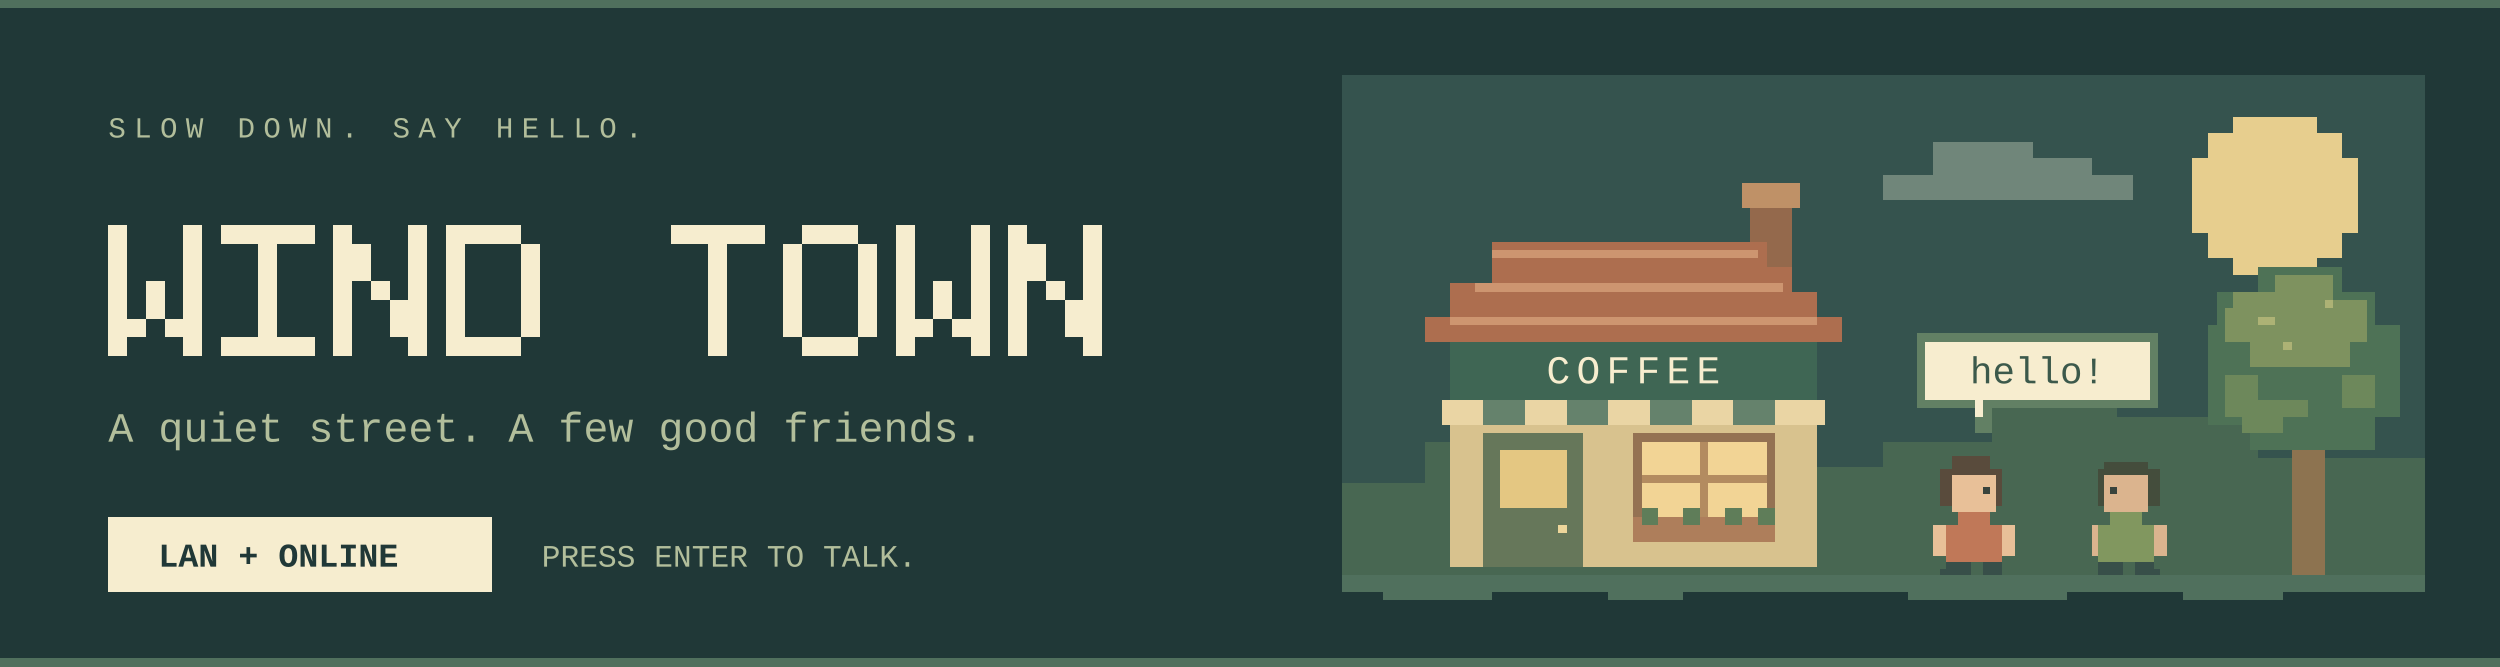
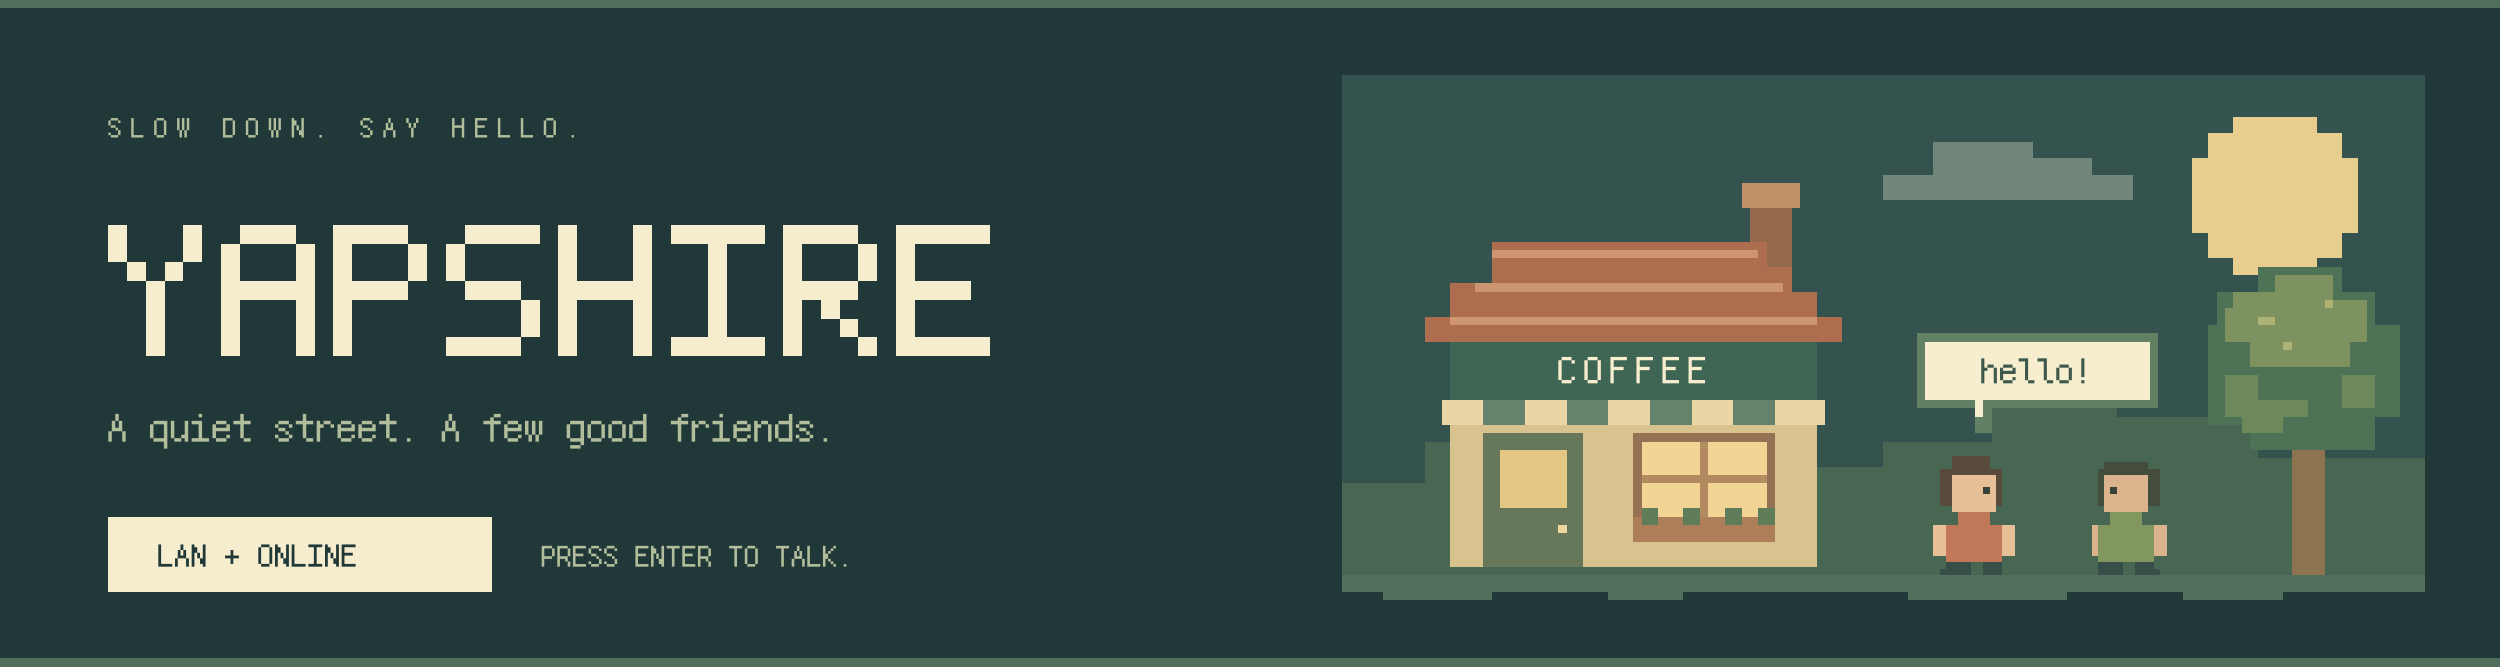
<svg xmlns="http://www.w3.org/2000/svg" width="1200" height="320" viewBox="0 0 1200 320" role="img" aria-labelledby="title description">
  <rect width="1200" height="320" fill="#203837" />
  <g shape-rendering="crispEdges">
    <path d="M0 0h1200v4H0z M0 316h1200v4H0z" fill="#50705d" />
-     <path d="M0 0h1v1h-1z M4 0h1v1h-1z M0 1h1v1h-1z M4 1h1v1h-1z M0 2h1v1h-1z M4 2h1v1h-1z M0 3h1v1h-1z M2 3h1v1h-1z M4 3h1v1h-1z M0 4h1v1h-1z M2 4h1v1h-1z M4 4h1v1h-1z M0 5h1v1h-1z M1 5h1v1h-1z M3 5h1v1h-1z M4 5h1v1h-1z M0 6h1v1h-1z M4 6h1v1h-1z M6 0h1v1h-1z M7 0h1v1h-1z M8 0h1v1h-1z M9 0h1v1h-1z M10 0h1v1h-1z M8 1h1v1h-1z M8 2h1v1h-1z M8 3h1v1h-1z M8 4h1v1h-1z M8 5h1v1h-1z M6 6h1v1h-1z M7 6h1v1h-1z M8 6h1v1h-1z M9 6h1v1h-1z M10 6h1v1h-1z M12 0h1v1h-1z M16 0h1v1h-1z M12 1h1v1h-1z M13 1h1v1h-1z M16 1h1v1h-1z M12 2h1v1h-1z M13 2h1v1h-1z M16 2h1v1h-1z M12 3h1v1h-1z M14 3h1v1h-1z M16 3h1v1h-1z M12 4h1v1h-1z M15 4h1v1h-1z M16 4h1v1h-1z M12 5h1v1h-1z M15 5h1v1h-1z M16 5h1v1h-1z M12 6h1v1h-1z M16 6h1v1h-1z M18 0h1v1h-1z M19 0h1v1h-1z M20 0h1v1h-1z M21 0h1v1h-1z M18 1h1v1h-1z M22 1h1v1h-1z M18 2h1v1h-1z M22 2h1v1h-1z M18 3h1v1h-1z M22 3h1v1h-1z M18 4h1v1h-1z M22 4h1v1h-1z M18 5h1v1h-1z M22 5h1v1h-1z M18 6h1v1h-1z M19 6h1v1h-1z M20 6h1v1h-1z M21 6h1v1h-1z M30 0h1v1h-1z M31 0h1v1h-1z M32 0h1v1h-1z M33 0h1v1h-1z M34 0h1v1h-1z M32 1h1v1h-1z M32 2h1v1h-1z M32 3h1v1h-1z M32 4h1v1h-1z M32 5h1v1h-1z M32 6h1v1h-1z M37 0h1v1h-1z M38 0h1v1h-1z M39 0h1v1h-1z M36 1h1v1h-1z M40 1h1v1h-1z M36 2h1v1h-1z M40 2h1v1h-1z M36 3h1v1h-1z M40 3h1v1h-1z M36 4h1v1h-1z M40 4h1v1h-1z M36 5h1v1h-1z M40 5h1v1h-1z M37 6h1v1h-1z M38 6h1v1h-1z M39 6h1v1h-1z M42 0h1v1h-1z M46 0h1v1h-1z M42 1h1v1h-1z M46 1h1v1h-1z M42 2h1v1h-1z M46 2h1v1h-1z M42 3h1v1h-1z M44 3h1v1h-1z M46 3h1v1h-1z M42 4h1v1h-1z M44 4h1v1h-1z M46 4h1v1h-1z M42 5h1v1h-1z M43 5h1v1h-1z M45 5h1v1h-1z M46 5h1v1h-1z M42 6h1v1h-1z M46 6h1v1h-1z M48 0h1v1h-1z M52 0h1v1h-1z M48 1h1v1h-1z M49 1h1v1h-1z M52 1h1v1h-1z M48 2h1v1h-1z M49 2h1v1h-1z M52 2h1v1h-1z M48 3h1v1h-1z M50 3h1v1h-1z M52 3h1v1h-1z M48 4h1v1h-1z M51 4h1v1h-1z M52 4h1v1h-1z M48 5h1v1h-1z M51 5h1v1h-1z M52 5h1v1h-1z M48 6h1v1h-1z M52 6h1v1h-1z" transform="translate(52 108) scale(9)" fill="#f6edcf" />
+     <path d="M0 0h1v1h-1z M4 0h1v1h-1z M0 1h1v1h-1z M4 1h1v1h-1z M1 2h1v1h-1z M3 2h1v1h-1z M2 3h1v1h-1z M2 4h1v1h-1z M2 5h1v1h-1z M2 6h1v1h-1z M7 0h1v1h-1z M8 0h1v1h-1z M9 0h1v1h-1z M6 1h1v1h-1z M10 1h1v1h-1z M6 2h1v1h-1z M10 2h1v1h-1z M6 3h1v1h-1z M7 3h1v1h-1z M8 3h1v1h-1z M9 3h1v1h-1z M10 3h1v1h-1z M6 4h1v1h-1z M10 4h1v1h-1z M6 5h1v1h-1z M10 5h1v1h-1z M6 6h1v1h-1z M10 6h1v1h-1z M12 0h1v1h-1z M13 0h1v1h-1z M14 0h1v1h-1z M15 0h1v1h-1z M12 1h1v1h-1z M16 1h1v1h-1z M12 2h1v1h-1z M16 2h1v1h-1z M12 3h1v1h-1z M13 3h1v1h-1z M14 3h1v1h-1z M15 3h1v1h-1z M12 4h1v1h-1z M12 5h1v1h-1z M12 6h1v1h-1z M19 0h1v1h-1z M20 0h1v1h-1z M21 0h1v1h-1z M22 0h1v1h-1z M18 1h1v1h-1z M18 2h1v1h-1z M19 3h1v1h-1z M20 3h1v1h-1z M21 3h1v1h-1z M22 4h1v1h-1z M22 5h1v1h-1z M18 6h1v1h-1z M19 6h1v1h-1z M20 6h1v1h-1z M21 6h1v1h-1z M24 0h1v1h-1z M28 0h1v1h-1z M24 1h1v1h-1z M28 1h1v1h-1z M24 2h1v1h-1z M28 2h1v1h-1z M24 3h1v1h-1z M25 3h1v1h-1z M26 3h1v1h-1z M27 3h1v1h-1z M28 3h1v1h-1z M24 4h1v1h-1z M28 4h1v1h-1z M24 5h1v1h-1z M28 5h1v1h-1z M24 6h1v1h-1z M28 6h1v1h-1z M30 0h1v1h-1z M31 0h1v1h-1z M32 0h1v1h-1z M33 0h1v1h-1z M34 0h1v1h-1z M32 1h1v1h-1z M32 2h1v1h-1z M32 3h1v1h-1z M32 4h1v1h-1z M32 5h1v1h-1z M30 6h1v1h-1z M31 6h1v1h-1z M32 6h1v1h-1z M33 6h1v1h-1z M34 6h1v1h-1z M36 0h1v1h-1z M37 0h1v1h-1z M38 0h1v1h-1z M39 0h1v1h-1z M36 1h1v1h-1z M40 1h1v1h-1z M36 2h1v1h-1z M40 2h1v1h-1z M36 3h1v1h-1z M37 3h1v1h-1z M38 3h1v1h-1z M39 3h1v1h-1z M36 4h1v1h-1z M38 4h1v1h-1z M36 5h1v1h-1z M39 5h1v1h-1z M36 6h1v1h-1z M40 6h1v1h-1z M42 0h1v1h-1z M43 0h1v1h-1z M44 0h1v1h-1z M45 0h1v1h-1z M46 0h1v1h-1z M42 1h1v1h-1z M42 2h1v1h-1z M42 3h1v1h-1z M43 3h1v1h-1z M44 3h1v1h-1z M45 3h1v1h-1z M42 4h1v1h-1z M42 5h1v1h-1z M42 6h1v1h-1z M43 6h1v1h-1z M44 6h1v1h-1z M45 6h1v1h-1z M46 6h1v1h-1z" transform="translate(52 108) scale(9)" fill="#f6edcf" />
    <rect x="52" y="248" width="184" height="36" fill="#f6edcf" />
    <rect x="644" y="36" width="520" height="248" fill="#35534e" />
    <path d="M644 232h40v-20h52v-16h72v12h56v16h40v-12h52v-20h60v8h68v20h80v64H644z" fill="#486752" />
    <path d="M1072 56h40v8h12v12h8v36h-8v12h-12v8h-40v-8h-12v-12h-8V76h8V64h12z" fill="#e7ce8e" />
    <path d="M928 68h48v8h28v8h20v12H904V84h24z" fill="#70867a" />
    <rect x="696" y="156" width="176" height="116" fill="#d8c28e" />
    <rect x="708" y="152" width="152" height="12" fill="#745649" />
    <rect x="840" y="96" width="20" height="44" fill="#94694c" />
    <rect x="836" y="88" width="28" height="12" fill="#bf9167" />
    <path d="M716 116h132v12h12v12h12v12h12v12H684v-12h12v-16h20z" fill="#ad6e4f" />
    <path d="M716 120h128v4H716z M708 136h148v4H708z M696 152h176v4H696z" fill="#cd9570" />
    <rect x="696" y="164" width="176" height="28" fill="#3f6654" />
    <rect x="692" y="192" width="184" height="12" fill="#ead5a4" />
    <path d="M712 192h20v12h-20z M752 192h20v12h-20z M792 192h20v12h-20z M832 192h20v12h-20z" fill="#65826c" />
    <rect x="712" y="208" width="48" height="64" fill="#66775a" />
    <rect x="720" y="216" width="32" height="28" fill="#e4c782" />
    <rect x="748" y="252" width="4" height="4" fill="#edd69b" />
    <rect x="784" y="208" width="68" height="44" fill="#947253" />
    <rect x="788" y="212" width="60" height="36" fill="#f2d495" />
    <path d="M816 212h4v36h-4z M788 228h60v4h-60z" fill="#b38b60" />
    <rect x="784" y="248" width="68" height="12" fill="#ae7e5b" />
    <path d="M788 244h8v8h-8z M808 244h8v8h-8z M828 244h8v8h-8z M844 244h8v8h-8z" fill="#5f7d59" />
    <rect x="1100" y="184" width="16" height="92" fill="#8d7350" />
    <path d="M1064 140h20v-12h40v12h16v16h12v44h-12v16h-60v-12h-20v-48h4z" fill="#4e7256" />
    <path d="M1072 140h20v-8h28v12h16v20h-8v12h-48v-12h-12v-16h4z" fill="#7e925f" />
    <path d="M1068 180h16v12h24v8h-12v8h-20v-8h-8z M1124 180h16v16h-16z" fill="#6d885b" />
    <path d="M1084 152h8v4h-8z M1116 144h4v4h-4z M1096 164h4v4h-4z" fill="#adb275" />
    <g transform="translate(928 216) scale(3)">
      <path d="M1 3h2V1h6v2h2v6H1z" fill="#594b3c" />
      <path d="M3 4h7v6H3z" fill="#e8c098" />
      <path d="M4 10h5v2h2v6H2v-6h2z" fill="#c07858" />
      <path d="M0 12h2v5H0z M11 12h2v5h-2z" fill="#e8c098" />
      <path d="M2 18h4v2H1v-1h1z M8 18h3v2H8z" fill="#384f49" />
      <rect x="8" y="6" width="1" height="1" fill="#39433c" />
    </g>
    <g transform="translate(1004 216) scale(3)">
      <path d="M2 2h7v1h2v6H1V3h1z" fill="#444d3c" />
      <path d="M2 4h7v6H2z" fill="#dbb48e" />
      <path d="M3 10h5v2h2v6H1v-6h2z" fill="#81975f" />
      <path d="M0 12h1v5H0z M10 12h2v5h-2z" fill="#dbb48e" />
      <path d="M1 18h4v2H1z M7 18h3v1h1v1H7z" fill="#384f49" />
      <rect x="3" y="6" width="1" height="1" fill="#39433c" />
    </g>
    <path d="M920 160h116v36h-80v12h-8v-12h-28z" fill="#628064" />
    <path d="M924 164h108v28h-80v8h-4v-8h-24z" fill="#f7edcf" />
    <rect x="644" y="276" width="520" height="8" fill="#50705d" />
    <path d="M664 284h52v4h-52z M772 284h36v4h-36z M916 284h76v4h-76z M1048 284h48v4h-48z" fill="#50705d" />
  </g>
  <g font-family="'Courier New', monospace">
-     <text x="52" y="66" fill="#b2be9b" font-size="14" letter-spacing="4">SLOW DOWN. SAY HELLO.</text>
-     <text x="52" y="212" fill="#b2be9b" font-size="20">A quiet street. A few good friends.</text>
-     <text x="76" y="272" fill="#203837" font-size="16" font-weight="700">LAN + ONLINE</text>
-     <text x="260" y="272" fill="#b2be9b" font-size="15">PRESS ENTER TO TALK.</text>
-     <text x="784" y="184" fill="#f7edcf" font-size="19" letter-spacing="3" text-anchor="middle">COFFEE</text>
-     <text x="978" y="184" fill="#3c594b" font-size="18" text-anchor="middle">hello!</text>
+     <path d="M53.167 56.667H56.667V57.833H53.167ZM52.0 57.833H53.167V60.167H52.0ZM56.667 57.833H57.833V59.0H56.667ZM53.167 60.167H55.5V61.333H53.167ZM55.5 61.333H56.667V62.5H55.5ZM56.667 62.5H57.833V64.833H56.667ZM52.0 63.667H53.167V64.833H52.0ZM53.167 64.833H56.667V66.0H53.167ZM63.0 56.667H64.167V64.833H68.833V66.0H63.0ZM75.167 56.667H78.667V57.833H75.167ZM74.0 57.833H75.167V64.833H74.0ZM78.667 57.833H79.833V64.833H78.667ZM75.167 64.833H78.667V66.0H75.167ZM85.0 56.667H86.167V62.5H85.0ZM87.333 56.667H88.5V62.5H87.333ZM89.667 56.667H90.833V62.5H89.667ZM86.167 62.5H87.333V66.0H86.167ZM88.5 62.5H89.667V66.0H88.5ZM107.0 56.667H111.667V57.833H108.167V64.833H111.667V66.0H107.0ZM111.667 57.833H112.833V64.833H111.667ZM119.167 56.667H122.667V57.833H119.167ZM118.0 57.833H119.167V64.833H118.0ZM122.667 57.833H123.833V64.833H122.667ZM119.167 64.833H122.667V66.0H119.167ZM129.0 56.667H130.167V62.5H129.0ZM131.333 56.667H132.5V62.5H131.333ZM133.667 56.667H134.833V62.5H133.667ZM130.167 62.5H131.333V66.0H130.167ZM132.5 62.5H133.667V66.0H132.5ZM140.0 56.667H141.167V57.833H142.333V60.167H141.167V66.0H140.0ZM144.667 56.667H145.833V66.0H144.667V64.833H143.5V62.5H144.667ZM142.333 60.167H143.5V62.5H142.333ZM153.333 64.833H154.5V66.0H153.333ZM174.167 56.667H177.667V57.833H174.167ZM173.0 57.833H174.167V60.167H173.0ZM177.667 57.833H178.833V59.0H177.667ZM174.167 60.167H176.5V61.333H174.167ZM176.5 61.333H177.667V62.5H176.5ZM177.667 62.5H178.833V64.833H177.667ZM173.0 63.667H174.167V64.833H173.0ZM174.167 64.833H177.667V66.0H174.167ZM186.333 56.667H187.5V59.0H186.333ZM185.167 59.0H186.333V61.333H187.5V59.0H188.667V62.5H185.167ZM184.0 62.5H185.167V66.0H184.0ZM188.667 62.5H189.833V66.0H188.667ZM195.0 56.667H196.167V59.0H195.0ZM199.667 56.667H200.833V59.0H199.667ZM196.167 59.0H197.333V61.333H196.167ZM198.5 59.0H199.667V61.333H198.5ZM197.333 61.333H198.5V66.0H197.333ZM217.0 56.667H218.167V60.167H221.667V56.667H222.833V66.0H221.667V61.333H218.167V66.0H217.0ZM228.0 56.667H233.833V57.833H229.167V60.167H232.667V61.333H229.167V64.833H233.833V66.0H228.0ZM239.0 56.667H240.167V64.833H244.833V66.0H239.0ZM250.0 56.667H251.167V64.833H255.833V66.0H250.0ZM262.167 56.667H265.667V57.833H262.167ZM261.0 57.833H262.167V64.833H261.0ZM265.667 57.833H266.833V64.833H265.667ZM262.167 64.833H265.667V66.0H262.167ZM274.333 64.833H275.5V66.0H274.333Z" fill="#b2be9b" aria-label="SLOW DOWN. SAY HELLO." />
+     <path d="M55.333 198.667H57.0V202.0H55.333ZM53.667 202.0H55.333V205.333H57.0V202.0H58.667V207.0H53.667ZM52.0 207.0H53.667V212.0H52.0ZM58.667 207.0H60.333V212.0H58.667ZM73.667 202.0H80.333V215.333H78.667V212.0H73.667V210.333H78.667V203.667H73.667ZM72.0 203.667H73.667V210.333H72.0ZM82.0 202.0H83.667V210.333H82.0ZM88.667 202.0H90.333V212.0H88.667V210.333H87.0V208.667H88.667ZM83.667 210.333H87.0V212.0H83.667ZM95.333 198.667H97.0V200.333H95.333ZM92.0 202.0H97.0V210.333H100.333V212.0H92.0V210.333H95.333V203.667H92.0ZM103.667 202.0H108.667V203.667H103.667ZM102.0 203.667H103.667V205.333H108.667V203.667H110.333V207.0H103.667V210.333H102.0ZM108.667 208.667H110.333V210.333H108.667ZM103.667 210.333H108.667V212.0H103.667ZM115.333 198.667H117.0V202.0H120.333V203.667H117.0V210.333H115.333V203.667H112.0V202.0H115.333ZM117.0 210.333H120.333V212.0H117.0ZM133.667 202.0H138.667V203.667H133.667ZM132.0 203.667H133.667V205.333H132.0ZM138.667 203.667H140.333V205.333H138.667ZM133.667 205.333H137.0V207.0H133.667ZM137.0 207.0H138.667V208.667H137.0ZM132.0 208.667H133.667V210.333H132.0ZM138.667 208.667H140.333V210.333H138.667ZM133.667 210.333H138.667V212.0H133.667ZM145.333 198.667H147.0V202.0H150.333V203.667H147.0V210.333H145.333V203.667H142.0V202.0H145.333ZM147.0 210.333H150.333V212.0H147.0ZM152.0 202.0H153.667V203.667H155.333V205.333H153.667V212.0H152.0ZM155.333 202.0H158.667V203.667H155.333ZM158.667 203.667H160.333V205.333H158.667ZM163.667 202.0H168.667V203.667H163.667ZM162.0 203.667H163.667V205.333H168.667V203.667H170.333V207.0H163.667V210.333H162.0ZM168.667 208.667H170.333V210.333H168.667ZM163.667 210.333H168.667V212.0H163.667ZM173.667 202.0H178.667V203.667H173.667ZM172.0 203.667H173.667V205.333H178.667V203.667H180.333V207.0H173.667V210.333H172.0ZM178.667 208.667H180.333V210.333H178.667ZM173.667 210.333H178.667V212.0H173.667ZM185.333 198.667H187.0V202.0H190.333V203.667H187.0V210.333H185.333V203.667H182.0V202.0H185.333ZM187.0 210.333H190.333V212.0H187.0ZM195.333 210.333H197.0V212.0H195.333ZM215.333 198.667H217.0V202.0H215.333ZM213.667 202.0H215.333V205.333H217.0V202.0H218.667V207.0H213.667ZM212.0 207.0H213.667V212.0H212.0ZM218.667 207.0H220.333V212.0H218.667ZM237.0 198.667H240.333V200.333H237.0ZM235.333 200.333H237.0V202.0H240.333V203.667H237.0V212.0H235.333V203.667H232.0V202.0H235.333ZM243.667 202.0H248.667V203.667H243.667ZM242.0 203.667H243.667V205.333H248.667V203.667H250.333V207.0H243.667V210.333H242.0ZM248.667 208.667H250.333V210.333H248.667ZM243.667 210.333H248.667V212.0H243.667ZM252.0 202.0H253.667V208.667H252.0ZM255.333 202.0H257.0V208.667H255.333ZM258.667 202.0H260.333V208.667H258.667ZM253.667 208.667H255.333V212.0H253.667ZM257.0 208.667H258.667V212.0H257.0ZM273.667 202.0H280.333V213.667H278.667V212.0H273.667V210.333H278.667V203.667H273.667ZM272.0 203.667H273.667V210.333H272.0ZM273.667 213.667H278.667V215.333H273.667ZM283.667 202.0H288.667V203.667H283.667ZM282.0 203.667H283.667V210.333H282.0ZM288.667 203.667H290.333V210.333H288.667ZM283.667 210.333H288.667V212.0H283.667ZM293.667 202.0H298.667V203.667H293.667ZM292.0 203.667H293.667V210.333H292.0ZM298.667 203.667H300.333V210.333H298.667ZM293.667 210.333H298.667V212.0H293.667ZM308.667 198.667H310.333V212.0H303.667V210.333H308.667V203.667H303.667V202.0H308.667ZM302.0 203.667H303.667V210.333H302.0ZM327.0 198.667H330.333V200.333H327.0ZM325.333 200.333H327.0V202.0H330.333V203.667H327.0V212.0H325.333V203.667H322.0V202.0H325.333ZM332.0 202.0H333.667V203.667H335.333V205.333H333.667V212.0H332.0ZM335.333 202.0H338.667V203.667H335.333ZM338.667 203.667H340.333V205.333H338.667ZM345.333 198.667H347.0V200.333H345.333ZM342.0 202.0H347.0V210.333H350.333V212.0H342.0V210.333H345.333V203.667H342.0ZM353.667 202.0H358.667V203.667H353.667ZM352.0 203.667H353.667V205.333H358.667V203.667H360.333V207.0H353.667V210.333H352.0ZM358.667 208.667H360.333V210.333H358.667ZM353.667 210.333H358.667V212.0H353.667ZM362.0 202.0H363.667V203.667H365.333V205.333H363.667V212.0H362.0ZM365.333 202.0H368.667V203.667H365.333ZM368.667 203.667H370.333V212.0H368.667ZM378.667 198.667H380.333V212.0H373.667V210.333H378.667V203.667H373.667V202.0H378.667ZM372.0 203.667H373.667V210.333H372.0ZM383.667 202.0H388.667V203.667H383.667ZM382.0 203.667H383.667V205.333H382.0ZM388.667 203.667H390.333V205.333H388.667ZM383.667 205.333H387.0V207.0H383.667ZM387.0 207.0H388.667V208.667H387.0ZM382.0 208.667H383.667V210.333H382.0ZM388.667 208.667H390.333V210.333H388.667ZM383.667 210.333H388.667V212.0H383.667ZM395.333 210.333H397.0V212.0H395.333Z" fill="#b2be9b" aria-label="A quiet street. A few good friends." />
+     <path d="M76.0 261.333H77.333V270.667H82.667V272.0H76.0ZM86.667 261.333H88.0V264.0H86.667ZM85.333 264.0H86.667V266.667H88.0V264.0H89.333V268.0H85.333ZM84.0 268.0H85.333V272.0H84.0ZM89.333 268.0H90.667V272.0H89.333ZM92.0 261.333H93.333V262.667H94.667V265.333H93.333V272.0H92.0ZM97.333 261.333H98.667V272.0H97.333V270.667H96.0V268.0H97.333ZM94.667 265.333H96.0V268.0H94.667ZM110.667 264.0H112.0V266.667H114.667V268.0H112.0V270.667H110.667V268.0H108.0V266.667H110.667ZM125.333 261.333H129.333V262.667H125.333ZM124.0 262.667H125.333V270.667H124.0ZM129.333 262.667H130.667V270.667H129.333ZM125.333 270.667H129.333V272.0H125.333ZM132.0 261.333H133.333V262.667H134.667V265.333H133.333V272.0H132.0ZM137.333 261.333H138.667V272.0H137.333V270.667H136.0V268.0H137.333ZM134.667 265.333H136.0V268.0H134.667ZM140.0 261.333H141.333V270.667H146.667V272.0H140.0ZM148.0 261.333H154.667V262.667H152.0V270.667H154.667V272.0H148.0V270.667H150.667V262.667H148.0ZM156.0 261.333H157.333V262.667H158.667V265.333H157.333V272.0H156.0ZM161.333 261.333H162.667V272.0H161.333V270.667H160.0V268.0H161.333ZM158.667 265.333H160.0V268.0H158.667ZM164.0 261.333H170.667V262.667H165.333V265.333H169.333V266.667H165.333V270.667H170.667V272.0H164.0Z" fill="#203837" aria-label="LAN + ONLINE" />
+     <path d="M260.0 262.0H265.0V263.25H261.25V267.0H265.0V268.25H261.25V272.0H260.0ZM265.0 263.25H266.25V267.0H265.0ZM267.5 262.0H272.5V263.25H268.75V267.0H272.5V269.5H271.25V268.25H268.75V272.0H267.5ZM272.5 263.25H273.75V267.0H272.5ZM272.5 269.5H273.75V272.0H272.5ZM275.0 262.0H281.25V263.25H276.25V265.75H280.0V267.0H276.25V270.75H281.25V272.0H275.0ZM283.75 262.0H287.5V263.25H283.75ZM282.5 263.25H283.75V265.75H282.5ZM287.5 263.25H288.75V264.5H287.5ZM283.75 265.75H286.25V267.0H283.75ZM286.25 267.0H287.5V268.25H286.25ZM287.5 268.25H288.75V270.75H287.5ZM282.5 269.5H283.75V270.75H282.5ZM283.75 270.75H287.5V272.0H283.75ZM291.25 262.0H295.0V263.25H291.25ZM290.0 263.25H291.25V265.75H290.0ZM295.0 263.25H296.25V264.5H295.0ZM291.25 265.75H293.75V267.0H291.25ZM293.75 267.0H295.0V268.25H293.75ZM295.0 268.25H296.25V270.75H295.0ZM290.0 269.5H291.25V270.75H290.0ZM291.25 270.75H295.0V272.0H291.25ZM305.0 262.0H311.25V263.25H306.25V265.75H310.0V267.0H306.25V270.75H311.25V272.0H305.0ZM312.5 262.0H313.75V263.25H315.0V265.75H313.75V272.0H312.5ZM317.5 262.0H318.75V272.0H317.5V270.75H316.25V268.25H317.5ZM315.0 265.75H316.25V268.25H315.0ZM320.0 262.0H326.25V263.25H323.75V272.0H322.5V263.25H320.0ZM327.5 262.0H333.75V263.25H328.75V265.75H332.5V267.0H328.75V270.75H333.75V272.0H327.5ZM335.0 262.0H340.0V263.25H336.25V267.0H340.0V269.5H338.75V268.25H336.25V272.0H335.0ZM340.0 263.25H341.25V267.0H340.0ZM340.0 269.5H341.25V272.0H340.0ZM350.0 262.0H356.25V263.25H353.75V272.0H352.5V263.25H350.0ZM358.75 262.0H362.5V263.25H358.75ZM357.5 263.25H358.75V270.75H357.5ZM362.5 263.25H363.75V270.75H362.5ZM358.75 270.75H362.5V272.0H358.75ZM372.5 262.0H378.75V263.25H376.25V272.0H375.0V263.25H372.5ZM382.5 262.0H383.75V264.5H382.5ZM381.25 264.5H382.5V267.0H383.75V264.5H385.0V268.25H381.25ZM380.0 268.25H381.25V272.0H380.0ZM385.0 268.25H386.25V272.0H385.0ZM387.5 262.0H388.75V270.75H393.75V272.0H387.5ZM395.0 262.0H396.25V265.75H397.5V268.25H396.25V272.0H395.0ZM400.0 262.0H401.25V263.25H400.0ZM398.75 263.25H400.0V264.5H398.75ZM397.5 264.5H398.75V265.75H397.5ZM397.5 268.25H398.75V269.5H397.5ZM398.75 269.5H400.0V270.75H398.75ZM400.0 270.75H401.25V272.0H400.0ZM405.0 270.75H406.25V272.0H405.0Z" fill="#b2be9b" aria-label="PRESS ENTER TO TALK." />
+     <path d="M749.583 171.333H754.333V172.917H749.583ZM748.0 172.917H749.583V182.417H748.0ZM754.333 172.917H755.917V174.5H754.333ZM754.333 180.833H755.917V182.417H754.333ZM749.583 182.417H754.333V184.0H749.583ZM762.083 171.333H766.833V172.917H762.083ZM760.5 172.917H762.083V182.417H760.5ZM766.833 172.917H768.417V182.417H766.833ZM762.083 182.417H766.833V184.0H762.083ZM773.0 171.333H780.917V172.917H774.583V176.083H779.333V177.667H774.583V184.0H773.0ZM785.5 171.333H793.417V172.917H787.083V176.083H791.833V177.667H787.083V184.0H785.5ZM798.0 171.333H805.917V172.917H799.583V176.083H804.333V177.667H799.583V182.417H805.917V184.0H798.0ZM810.5 171.333H818.417V172.917H812.083V176.083H816.833V177.667H812.083V182.417H818.417V184.0H810.5Z" fill="#f7edcf" aria-label="COFFEE" />
+     <path d="M951.0 172.0H952.5V176.5H954.0V178.0H952.5V184.0H951.0ZM954.0 175.0H957.0V176.5H954.0ZM957.0 176.5H958.5V184.0H957.0ZM961.5 175.0H966.0V176.5H961.5ZM960.0 176.5H961.5V178.0H966.0V176.5H967.5V179.5H961.5V182.5H960.0ZM966.0 181.0H967.5V182.5H966.0ZM961.5 182.5H966.0V184.0H961.5ZM969.0 172.0H973.5V182.5H972.0V173.5H969.0ZM973.5 182.5H976.5V184.0H973.5ZM978.0 172.0H982.5V182.5H981.0V173.5H978.0ZM982.5 182.5H985.5V184.0H982.5ZM988.5 175.0H993.0V176.5H988.5ZM987.0 176.5H988.5V182.5H987.0ZM993.0 176.5H994.5V182.5H993.0ZM988.5 182.5H993.0V184.0H988.5ZM999.0 172.0H1000.5V181.0H999.0ZM999.0 182.5H1000.5V184.0H999.0Z" fill="#3c594b" aria-label="hello!" />
  </g>
</svg>
